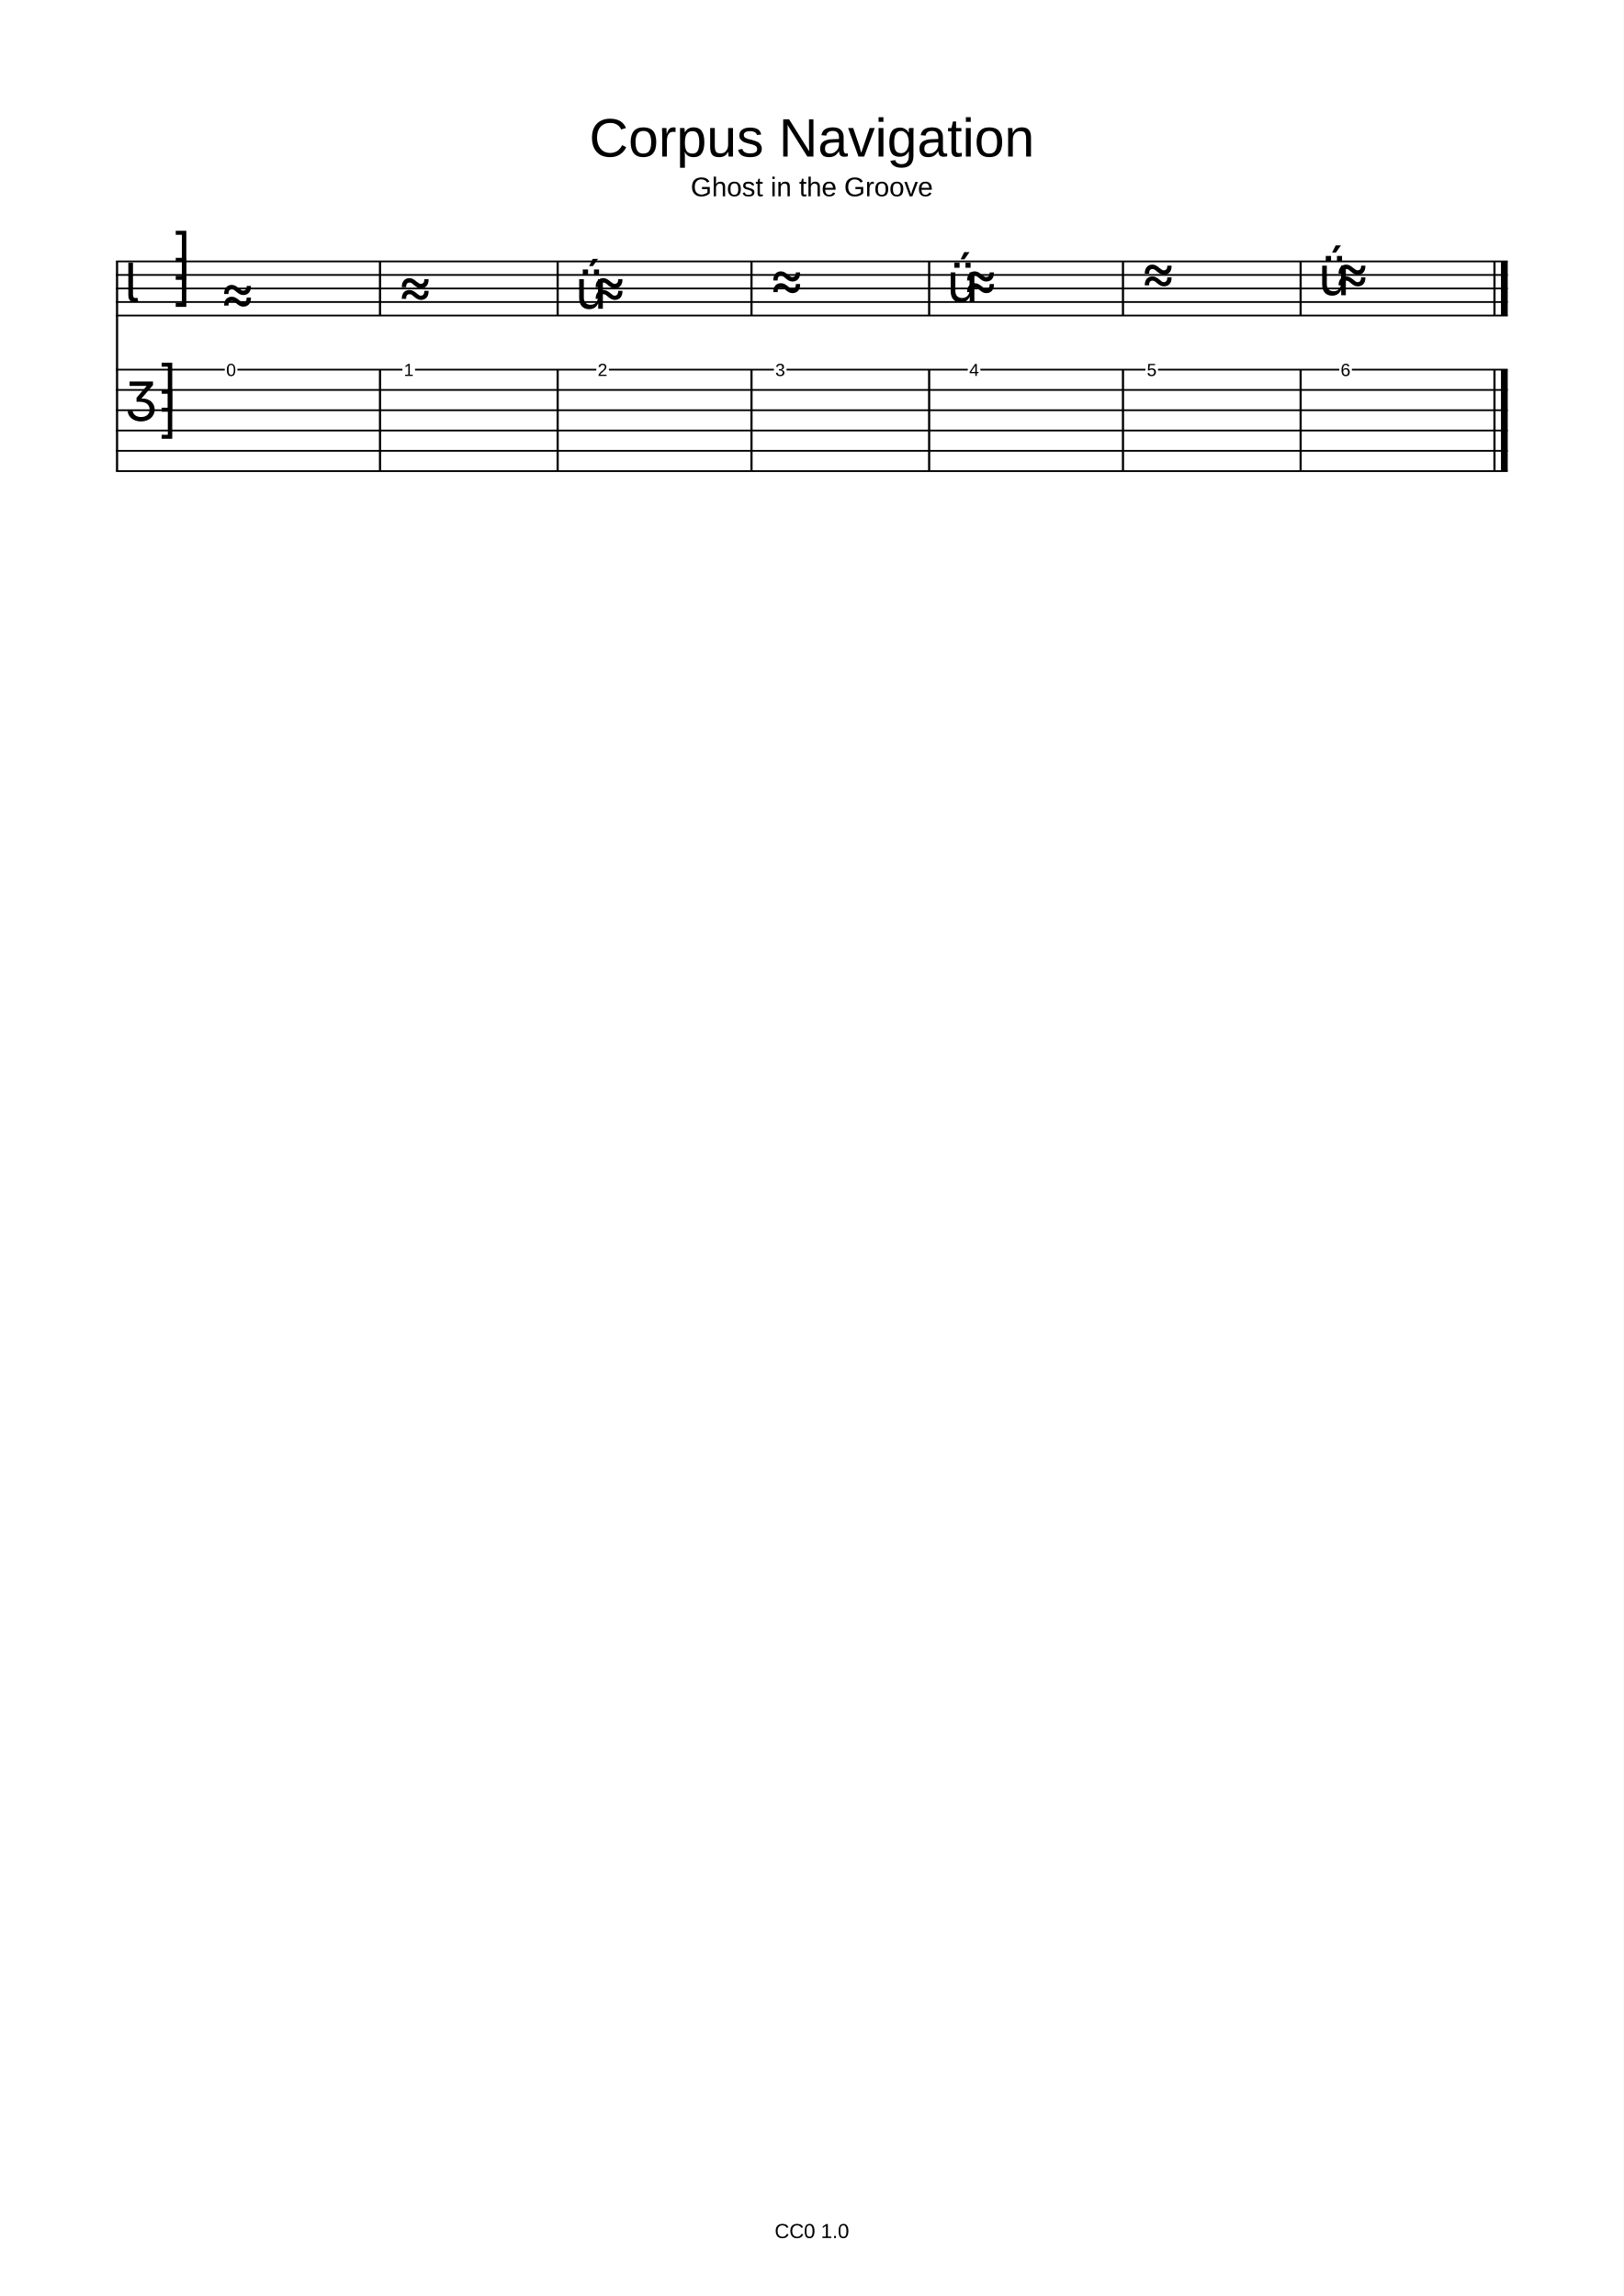
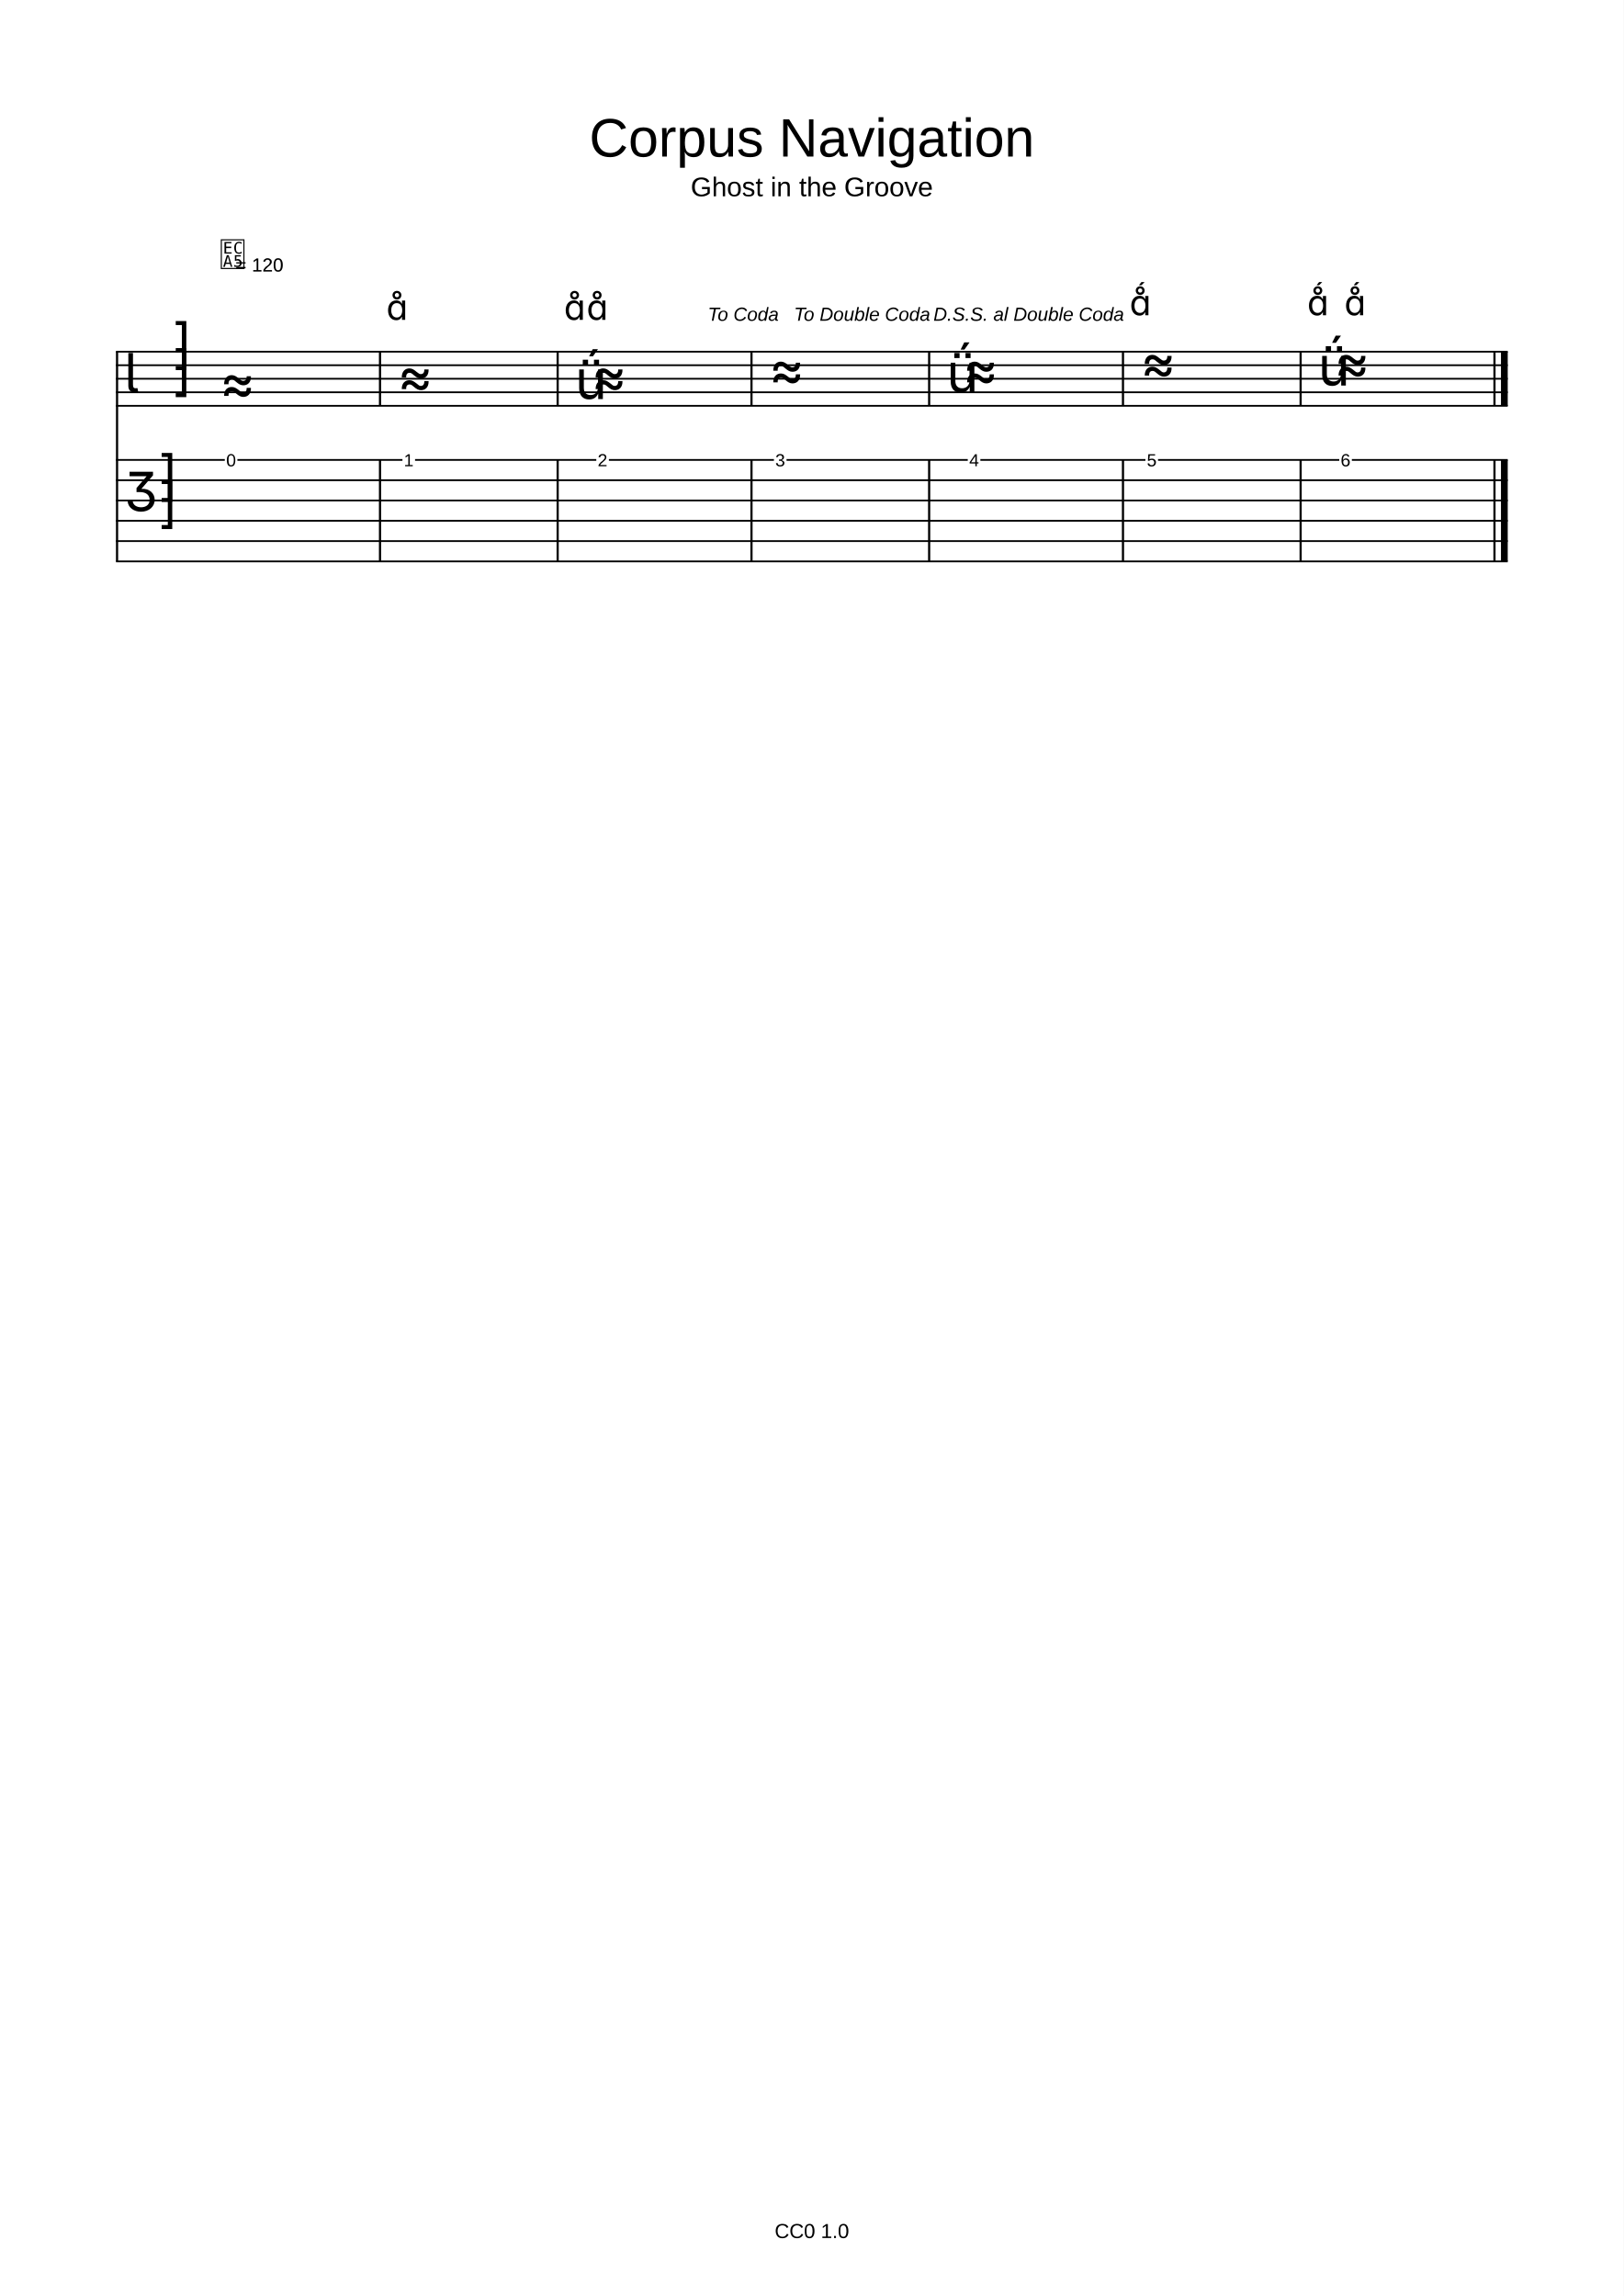
<svg xmlns="http://www.w3.org/2000/svg" width="1200" height="1697.143" viewBox="0 0 120 169.714">
  <style>@font-face{font-family:"Bravura";src:url("Bravura.otf")}text{font-family:"Bravura";font-size:4px}text.t{font-family:Arial,Helvetica,sans-serif}</style>
  <rect x="0" y="0" width="120" height="169.714" fill="white" />
  <g fill="black" stroke="black">
-     <line class="staffLine" x1="8.571" y1="19.323" x2="111.429" y2="19.323" stroke-width="0.13" />
-     <line class="staffLine" x1="8.571" y1="20.323" x2="111.429" y2="20.323" stroke-width="0.13" />
-     <line class="staffLine" x1="8.571" y1="21.323" x2="111.429" y2="21.323" stroke-width="0.13" />
-     <line class="staffLine" x1="8.571" y1="22.323" x2="111.429" y2="22.323" stroke-width="0.13" />
-     <line class="staffLine" x1="8.571" y1="23.323" x2="111.429" y2="23.323" stroke-width="0.13" />
-     <line class="barline" x1="28.085" y1="19.323" x2="28.085" y2="23.323" stroke-width="0.16" />
-     <line class="barline" x1="41.214" y1="19.323" x2="41.214" y2="23.323" stroke-width="0.16" />
-     <line class="barline" x1="55.539" y1="19.323" x2="55.539" y2="23.323" stroke-width="0.16" />
-     <line class="barline" x1="68.669" y1="19.323" x2="68.669" y2="23.323" stroke-width="0.16" />
-     <line class="barline" x1="82.994" y1="19.323" x2="82.994" y2="23.323" stroke-width="0.16" />
-     <line class="barline" x1="96.123" y1="19.323" x2="96.123" y2="23.323" stroke-width="0.16" />
-     <line class="barline" x1="110.449" y1="19.323" x2="110.449" y2="23.323" stroke-width="0.16" />
-     <line class="barline" x1="111.179" y1="19.323" x2="111.179" y2="23.323" stroke-width="0.5" />
-     <line class="staffLine" x1="8.571" y1="27.323" x2="111.429" y2="27.323" stroke-width="0.13" />
-     <line class="staffLine" x1="8.571" y1="28.823" x2="111.429" y2="28.823" stroke-width="0.13" />
-     <line class="staffLine" x1="8.571" y1="30.323" x2="111.429" y2="30.323" stroke-width="0.13" />
-     <line class="staffLine" x1="8.571" y1="31.823" x2="111.429" y2="31.823" stroke-width="0.13" />
-     <line class="staffLine" x1="8.571" y1="33.323" x2="111.429" y2="33.323" stroke-width="0.13" />
-     <line class="staffLine" x1="8.571" y1="34.823" x2="111.429" y2="34.823" stroke-width="0.13" />
-     <line class="barline" x1="28.085" y1="27.323" x2="28.085" y2="34.823" stroke-width="0.16" />
-     <line class="barline" x1="41.214" y1="27.323" x2="41.214" y2="34.823" stroke-width="0.16" />
-     <line class="barline" x1="55.539" y1="27.323" x2="55.539" y2="34.823" stroke-width="0.16" />
-     <line class="barline" x1="68.669" y1="27.323" x2="68.669" y2="34.823" stroke-width="0.16" />
-     <line class="barline" x1="82.994" y1="27.323" x2="82.994" y2="34.823" stroke-width="0.16" />
-     <line class="barline" x1="96.123" y1="27.323" x2="96.123" y2="34.823" stroke-width="0.16" />
-     <line class="barline" x1="110.449" y1="27.323" x2="110.449" y2="34.823" stroke-width="0.16" />
-     <line class="barline" x1="111.179" y1="27.323" x2="111.179" y2="34.823" stroke-width="0.5" />
-     <line class="barline" x1="8.651" y1="19.323" x2="8.651" y2="34.823" stroke-width="0.16" />
-     <text class="clef" x="9.171" y="22.323" stroke="none"></text>
-     <text class="timeSignature" x="12.755" y="20.323" stroke="none"></text>
-     <text class="timeSignature" x="12.755" y="22.323" stroke="none"></text>
-     <text class="notehead" x="16.235" y="23.323" stroke="none"></text>
-     <text class="notehead" x="29.365" y="22.823" stroke="none"></text>
-     <text class="notehead" x="43.69" y="22.823" stroke="none"></text>
-     <text class="accidental" x="42.494" y="22.823" stroke="none"></text>
-     <text class="notehead" x="56.819" y="22.323" stroke="none"></text>
-     <text class="notehead" x="71.145" y="22.323" stroke="none"></text>
-     <text class="accidental" x="69.949" y="22.323" stroke="none"></text>
-     <text class="notehead" x="84.274" y="21.823" stroke="none"></text>
-     <text class="notehead" x="98.599" y="21.823" stroke="none"></text>
-     <text class="accidental" x="97.403" y="21.823" stroke="none"></text>
-     <text class="clef" x="9.183" y="31.105" stroke="none"></text>
-     <text class="timeSignature" x="11.715" y="30.073" stroke="none"></text>
-     <text class="timeSignature" x="11.715" y="32.073" stroke="none"></text>
+     <line class="staffLine" x1="8.571" y1="25.996" x2="111.429" y2="25.996" stroke-width="0.13" />
+     <line class="staffLine" x1="8.571" y1="26.996" x2="111.429" y2="26.996" stroke-width="0.13" />
+     <line class="staffLine" x1="8.571" y1="27.996" x2="111.429" y2="27.996" stroke-width="0.13" />
+     <line class="staffLine" x1="8.571" y1="28.996" x2="111.429" y2="28.996" stroke-width="0.13" />
+     <line class="staffLine" x1="8.571" y1="29.996" x2="111.429" y2="29.996" stroke-width="0.13" />
+     <line class="barline" x1="28.085" y1="25.996" x2="28.085" y2="29.996" stroke-width="0.16" />
+     <line class="barline" x1="41.214" y1="25.996" x2="41.214" y2="29.996" stroke-width="0.16" />
+     <line class="barline" x1="55.539" y1="25.996" x2="55.539" y2="29.996" stroke-width="0.16" />
+     <line class="barline" x1="68.669" y1="25.996" x2="68.669" y2="29.996" stroke-width="0.16" />
+     <line class="barline" x1="82.994" y1="25.996" x2="82.994" y2="29.996" stroke-width="0.16" />
+     <line class="barline" x1="96.123" y1="25.996" x2="96.123" y2="29.996" stroke-width="0.16" />
+     <line class="barline" x1="110.449" y1="25.996" x2="110.449" y2="29.996" stroke-width="0.16" />
+     <line class="barline" x1="111.179" y1="25.996" x2="111.179" y2="29.996" stroke-width="0.5" />
+     <line class="staffLine" x1="8.571" y1="33.996" x2="111.429" y2="33.996" stroke-width="0.13" />
+     <line class="staffLine" x1="8.571" y1="35.496" x2="111.429" y2="35.496" stroke-width="0.13" />
+     <line class="staffLine" x1="8.571" y1="36.996" x2="111.429" y2="36.996" stroke-width="0.13" />
+     <line class="staffLine" x1="8.571" y1="38.496" x2="111.429" y2="38.496" stroke-width="0.13" />
+     <line class="staffLine" x1="8.571" y1="39.996" x2="111.429" y2="39.996" stroke-width="0.13" />
+     <line class="staffLine" x1="8.571" y1="41.496" x2="111.429" y2="41.496" stroke-width="0.13" />
+     <line class="barline" x1="28.085" y1="33.996" x2="28.085" y2="41.496" stroke-width="0.16" />
+     <line class="barline" x1="41.214" y1="33.996" x2="41.214" y2="41.496" stroke-width="0.16" />
+     <line class="barline" x1="55.539" y1="33.996" x2="55.539" y2="41.496" stroke-width="0.16" />
+     <line class="barline" x1="68.669" y1="33.996" x2="68.669" y2="41.496" stroke-width="0.16" />
+     <line class="barline" x1="82.994" y1="33.996" x2="82.994" y2="41.496" stroke-width="0.16" />
+     <line class="barline" x1="96.123" y1="33.996" x2="96.123" y2="41.496" stroke-width="0.16" />
+     <line class="barline" x1="110.449" y1="33.996" x2="110.449" y2="41.496" stroke-width="0.16" />
+     <line class="barline" x1="111.179" y1="33.996" x2="111.179" y2="41.496" stroke-width="0.5" />
+     <line class="barline" x1="8.651" y1="25.996" x2="8.651" y2="41.496" stroke-width="0.16" />
+     <text class="clef" x="9.171" y="28.996" stroke="none"></text>
+     <text class="timeSignature" x="12.755" y="26.996" stroke="none"></text>
+     <text class="timeSignature" x="12.755" y="28.996" stroke="none"></text>
+     <text class="notehead" x="16.235" y="29.996" stroke="none"></text>
+     <text class="notehead" x="29.365" y="29.496" stroke="none"></text>
+     <text class="notehead" x="43.69" y="29.496" stroke="none"></text>
+     <text class="accidental" x="42.494" y="29.496" stroke="none"></text>
+     <text class="notehead" x="56.819" y="28.996" stroke="none"></text>
+     <text class="notehead" x="71.145" y="28.996" stroke="none"></text>
+     <text class="accidental" x="69.949" y="28.996" stroke="none"></text>
+     <text class="notehead" x="84.274" y="28.496" stroke="none"></text>
+     <text class="notehead" x="98.599" y="28.496" stroke="none"></text>
+     <text class="accidental" x="97.403" y="28.496" stroke="none"></text>
+     <text class="clef" x="9.183" y="37.778" stroke="none"></text>
+     <text class="timeSignature" x="11.715" y="36.746" stroke="none"></text>
+     <text class="timeSignature" x="11.715" y="38.746" stroke="none"></text>
+     <text class="navigation" x="28.554" y="23.64" style="font-size:2.6px" stroke="none"></text>
+     <text class="navigation" x="41.684" y="23.64" style="font-size:2.6px" stroke="none"></text>
+     <text class="navigation" x="43.353" y="23.64" style="font-size:2.6px" stroke="none"></text>
+     <text class="navigation" x="83.484" y="23.299" style="font-size:2.6px" stroke="none"></text>
+     <text class="navigation" x="96.614" y="23.299" style="font-size:2.6px" stroke="none"></text>
+     <text class="navigation" x="99.357" y="23.299" style="font-size:2.6px" stroke="none"></text>
+     <text class="tempo" x="16.235" y="19.72" style="font-size:2.6px" stroke="none"></text>
    <text class="t credit" x="60" y="11.571" style="font-size:4px" text-anchor="middle" stroke="none">Corpus Navigation</text>
    <text class="t credit" x="60" y="14.511" style="font-size:2px" text-anchor="middle" stroke="none">Ghost in the Groove</text>
-     <rect class="knockout" x="16.614" y="26.751" width="0.931" height="1.144" fill="white" stroke="none" />
-     <text class="t fretNumber" x="17.079" y="27.791" style="font-size:1.3px" text-anchor="middle" stroke="none">0</text>
-     <rect class="knockout" x="29.743" y="26.751" width="0.931" height="1.144" fill="white" stroke="none" />
-     <text class="t fretNumber" x="30.209" y="27.791" style="font-size:1.3px" text-anchor="middle" stroke="none">1</text>
-     <rect class="knockout" x="44.069" y="26.751" width="0.931" height="1.144" fill="white" stroke="none" />
-     <text class="t fretNumber" x="44.534" y="27.791" style="font-size:1.3px" text-anchor="middle" stroke="none">2</text>
-     <rect class="knockout" x="57.198" y="26.751" width="0.931" height="1.144" fill="white" stroke="none" />
-     <text class="t fretNumber" x="57.663" y="27.791" style="font-size:1.3px" text-anchor="middle" stroke="none">3</text>
-     <rect class="knockout" x="71.523" y="26.751" width="0.931" height="1.144" fill="white" stroke="none" />
-     <text class="t fretNumber" x="71.989" y="27.791" style="font-size:1.3px" text-anchor="middle" stroke="none">4</text>
-     <rect class="knockout" x="84.653" y="26.751" width="0.931" height="1.144" fill="white" stroke="none" />
-     <text class="t fretNumber" x="85.118" y="27.791" style="font-size:1.3px" text-anchor="middle" stroke="none">5</text>
-     <rect class="knockout" x="98.978" y="26.751" width="0.931" height="1.144" fill="white" stroke="none" />
-     <text class="t fretNumber" x="99.443" y="27.791" style="font-size:1.3px" text-anchor="middle" stroke="none">6</text>
+     <rect class="knockout" x="16.614" y="33.424" width="0.931" height="1.144" fill="white" stroke="none" />
+     <text class="t fretNumber" x="17.079" y="34.464" style="font-size:1.3px" text-anchor="middle" stroke="none">0</text>
+     <rect class="knockout" x="29.743" y="33.424" width="0.931" height="1.144" fill="white" stroke="none" />
+     <text class="t fretNumber" x="30.209" y="34.464" style="font-size:1.3px" text-anchor="middle" stroke="none">1</text>
+     <rect class="knockout" x="44.069" y="33.424" width="0.931" height="1.144" fill="white" stroke="none" />
+     <text class="t fretNumber" x="44.534" y="34.464" style="font-size:1.3px" text-anchor="middle" stroke="none">2</text>
+     <rect class="knockout" x="57.198" y="33.424" width="0.931" height="1.144" fill="white" stroke="none" />
+     <text class="t fretNumber" x="57.663" y="34.464" style="font-size:1.3px" text-anchor="middle" stroke="none">3</text>
+     <rect class="knockout" x="71.523" y="33.424" width="0.931" height="1.144" fill="white" stroke="none" />
+     <text class="t fretNumber" x="71.989" y="34.464" style="font-size:1.3px" text-anchor="middle" stroke="none">4</text>
+     <rect class="knockout" x="84.653" y="33.424" width="0.931" height="1.144" fill="white" stroke="none" />
+     <text class="t fretNumber" x="85.118" y="34.464" style="font-size:1.3px" text-anchor="middle" stroke="none">5</text>
+     <rect class="knockout" x="98.978" y="33.424" width="0.931" height="1.144" fill="white" stroke="none" />
+     <text class="t fretNumber" x="99.443" y="34.464" style="font-size:1.3px" text-anchor="middle" stroke="none">6</text>
+     <text class="t navigation" x="57.552" y="23.71" style="font-size:1.4px;font-style:italic" text-anchor="end" stroke="none">To Coda</text>
+     <text class="t navigation" x="68.749" y="23.71" style="font-size:1.4px;font-style:italic" text-anchor="end" stroke="none">To Double Coda</text>
+     <text class="t navigation" x="83.074" y="23.71" style="font-size:1.4px;font-style:italic" text-anchor="end" stroke="none">D.S.S. al Double Coda</text>
+     <text class="t tempo" x="17.399" y="20.07" style="font-size:1.4px" text-anchor="start" stroke="none">= 120</text>
    <text class="t credit" x="60" y="165.429" style="font-size:1.5px" text-anchor="middle" stroke="none">CC0 1.0</text>
  </g>
</svg>
